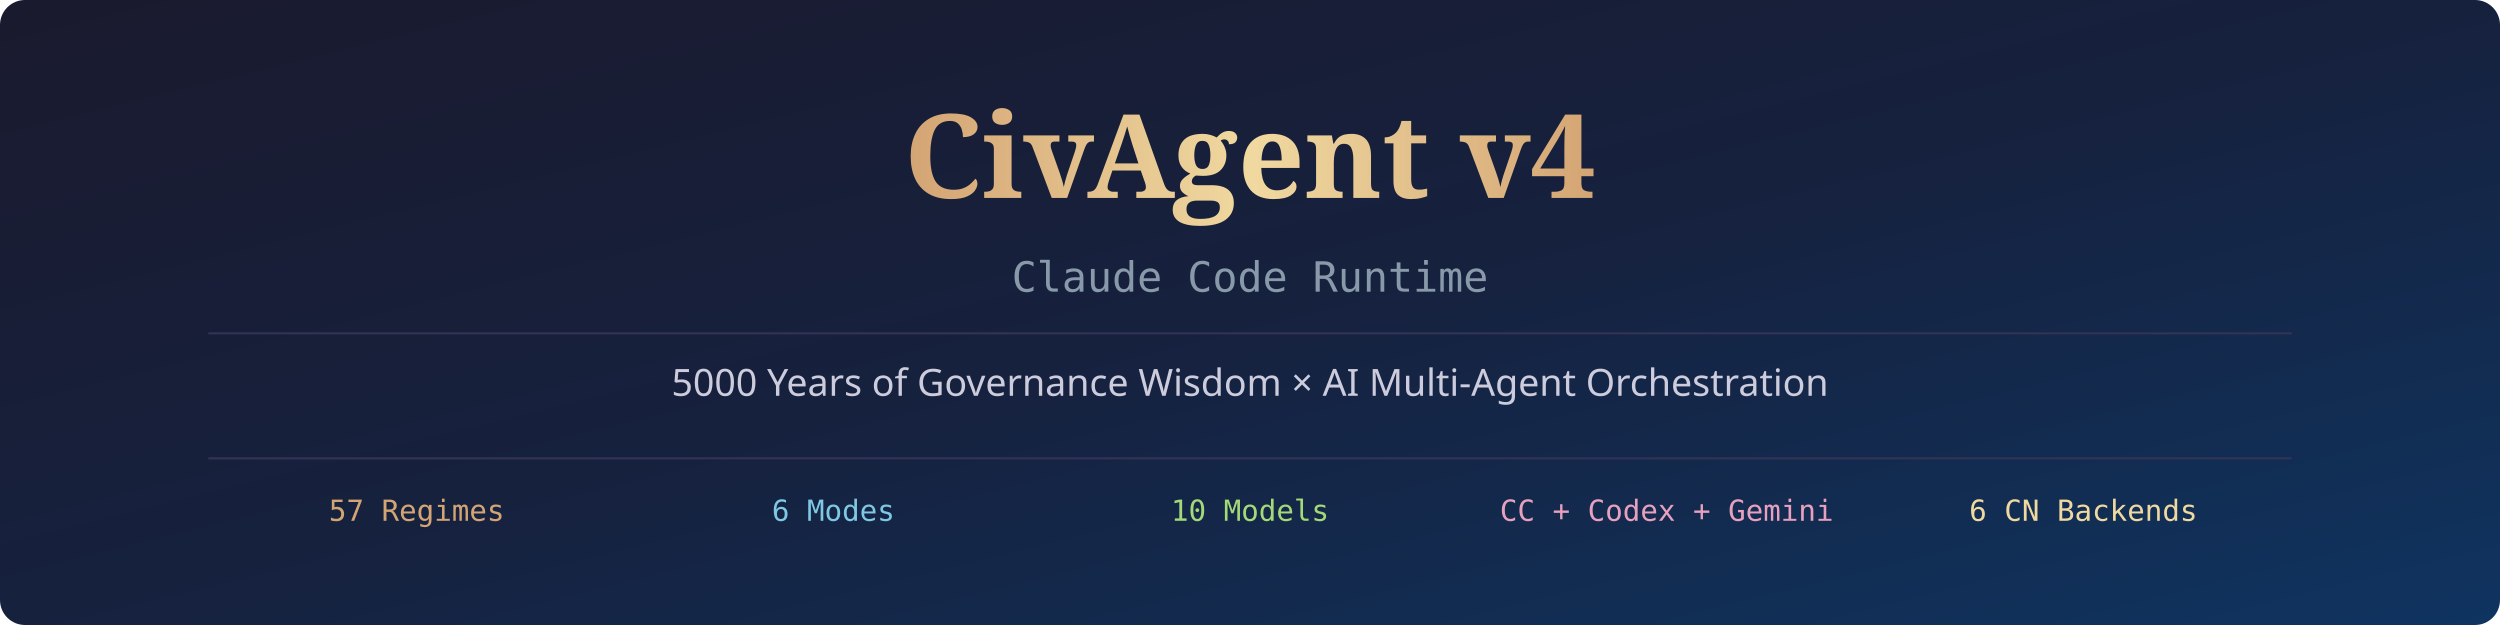
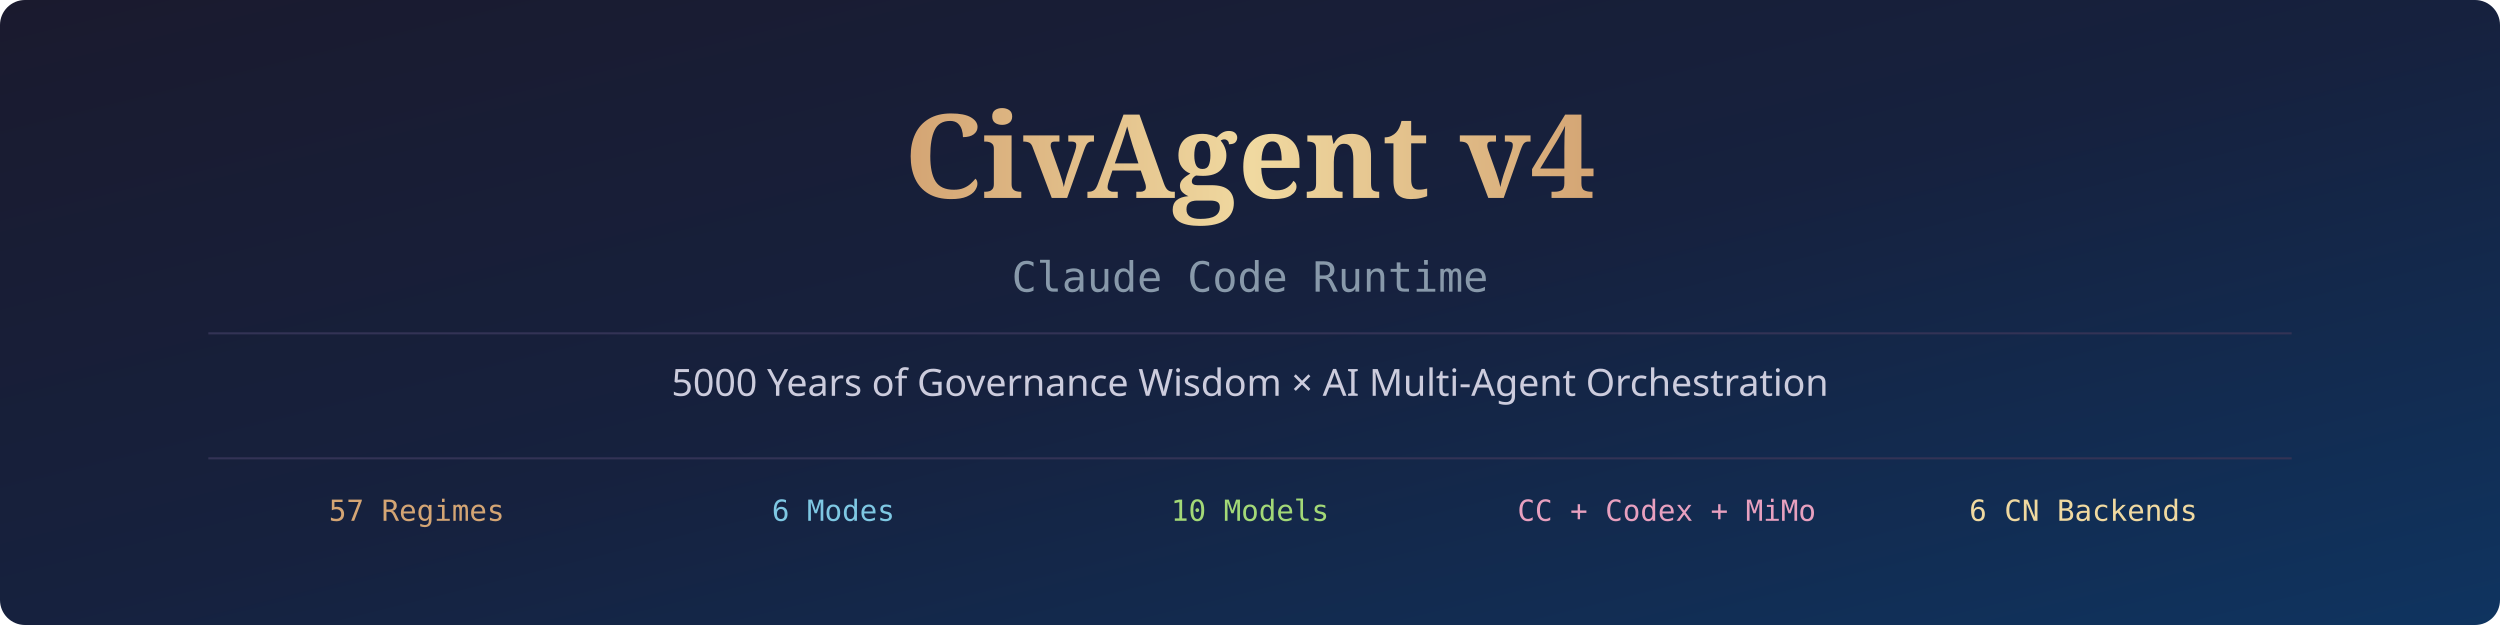
<svg xmlns="http://www.w3.org/2000/svg" viewBox="0 0 1200 300">
  <defs>
    <linearGradient id="bg" x1="0%" y1="0%" x2="100%" y2="100%">
      <stop offset="0%" style="stop-color:#1a1a2e" />
      <stop offset="50%" style="stop-color:#16213e" />
      <stop offset="100%" style="stop-color:#0f3460" />
    </linearGradient>
    <linearGradient id="gold" x1="0%" y1="0%" x2="100%" y2="0%">
      <stop offset="0%" style="stop-color:#d4a574" />
      <stop offset="50%" style="stop-color:#f0d9a0" />
      <stop offset="100%" style="stop-color:#d4a574" />
    </linearGradient>
  </defs>
  <rect width="1200" height="300" fill="url(#bg)" rx="12" />
  <text x="600" y="95" text-anchor="middle" fill="url(#gold)" font-family="Georgia, serif" font-size="56" font-weight="bold">CivAgent v4</text>
  <text x="600" y="140" text-anchor="middle" fill="#8899aa" font-family="monospace" font-size="20">Claude Code Runtime</text>
  <text x="600" y="190" text-anchor="middle" fill="#ccccdd" font-family="sans-serif" font-size="18">5000 Years of Governance Wisdom × AI Multi-Agent Orchestration</text>
  <text x="200" y="250" text-anchor="middle" fill="#d4a574" font-family="monospace" font-size="14">57 Regimes</text>
  <text x="400" y="250" text-anchor="middle" fill="#7ec8e3" font-family="monospace" font-size="14">6 Modes</text>
  <text x="600" y="250" text-anchor="middle" fill="#a3d977" font-family="monospace" font-size="14">10 Models</text>
-   <text x="800" y="250" text-anchor="middle" fill="#e8a0bf" font-family="monospace" font-size="14">CC + Codex + Gemini</text>
+   <text x="800" y="250" text-anchor="middle" fill="#e8a0bf" font-family="monospace" font-size="14">CC + Codex + MiMo</text>
  <text x="1000" y="250" text-anchor="middle" fill="#f0d9a0" font-family="monospace" font-size="14">6 CN Backends</text>
  <line x1="100" y1="160" x2="1100" y2="160" stroke="#333355" stroke-width="1" />
  <line x1="100" y1="220" x2="1100" y2="220" stroke="#333355" stroke-width="1" />
</svg>
